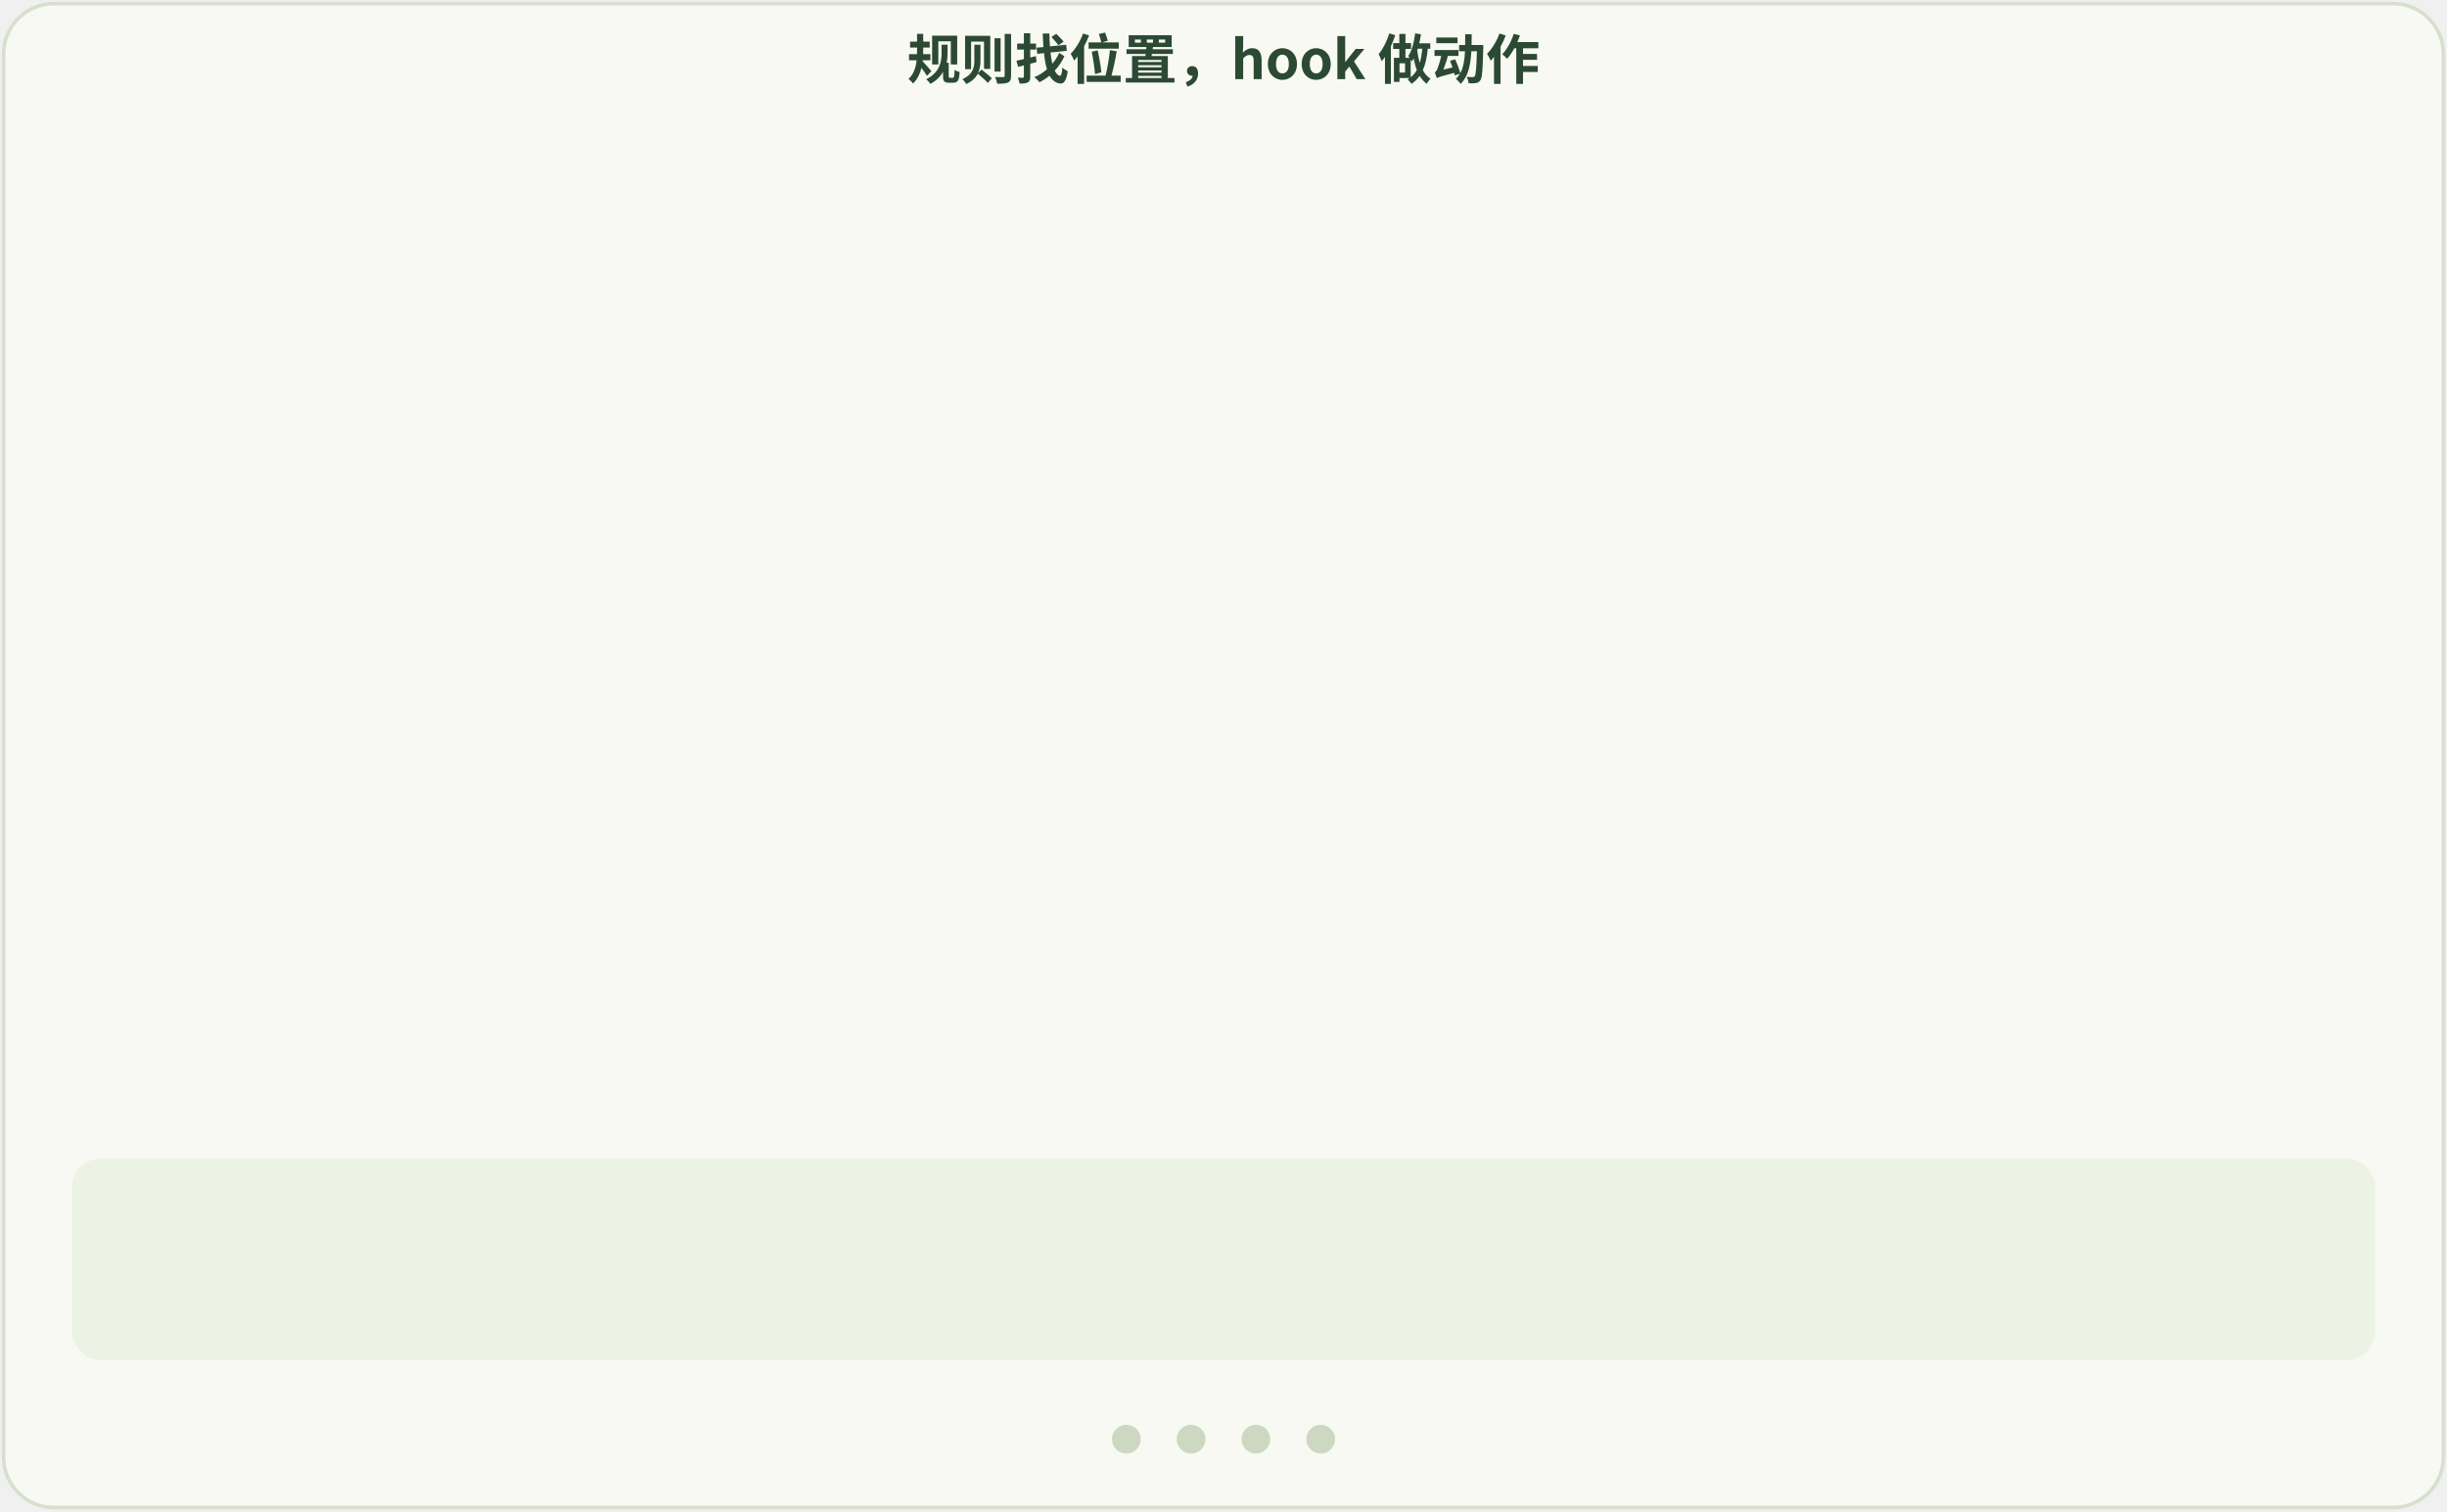
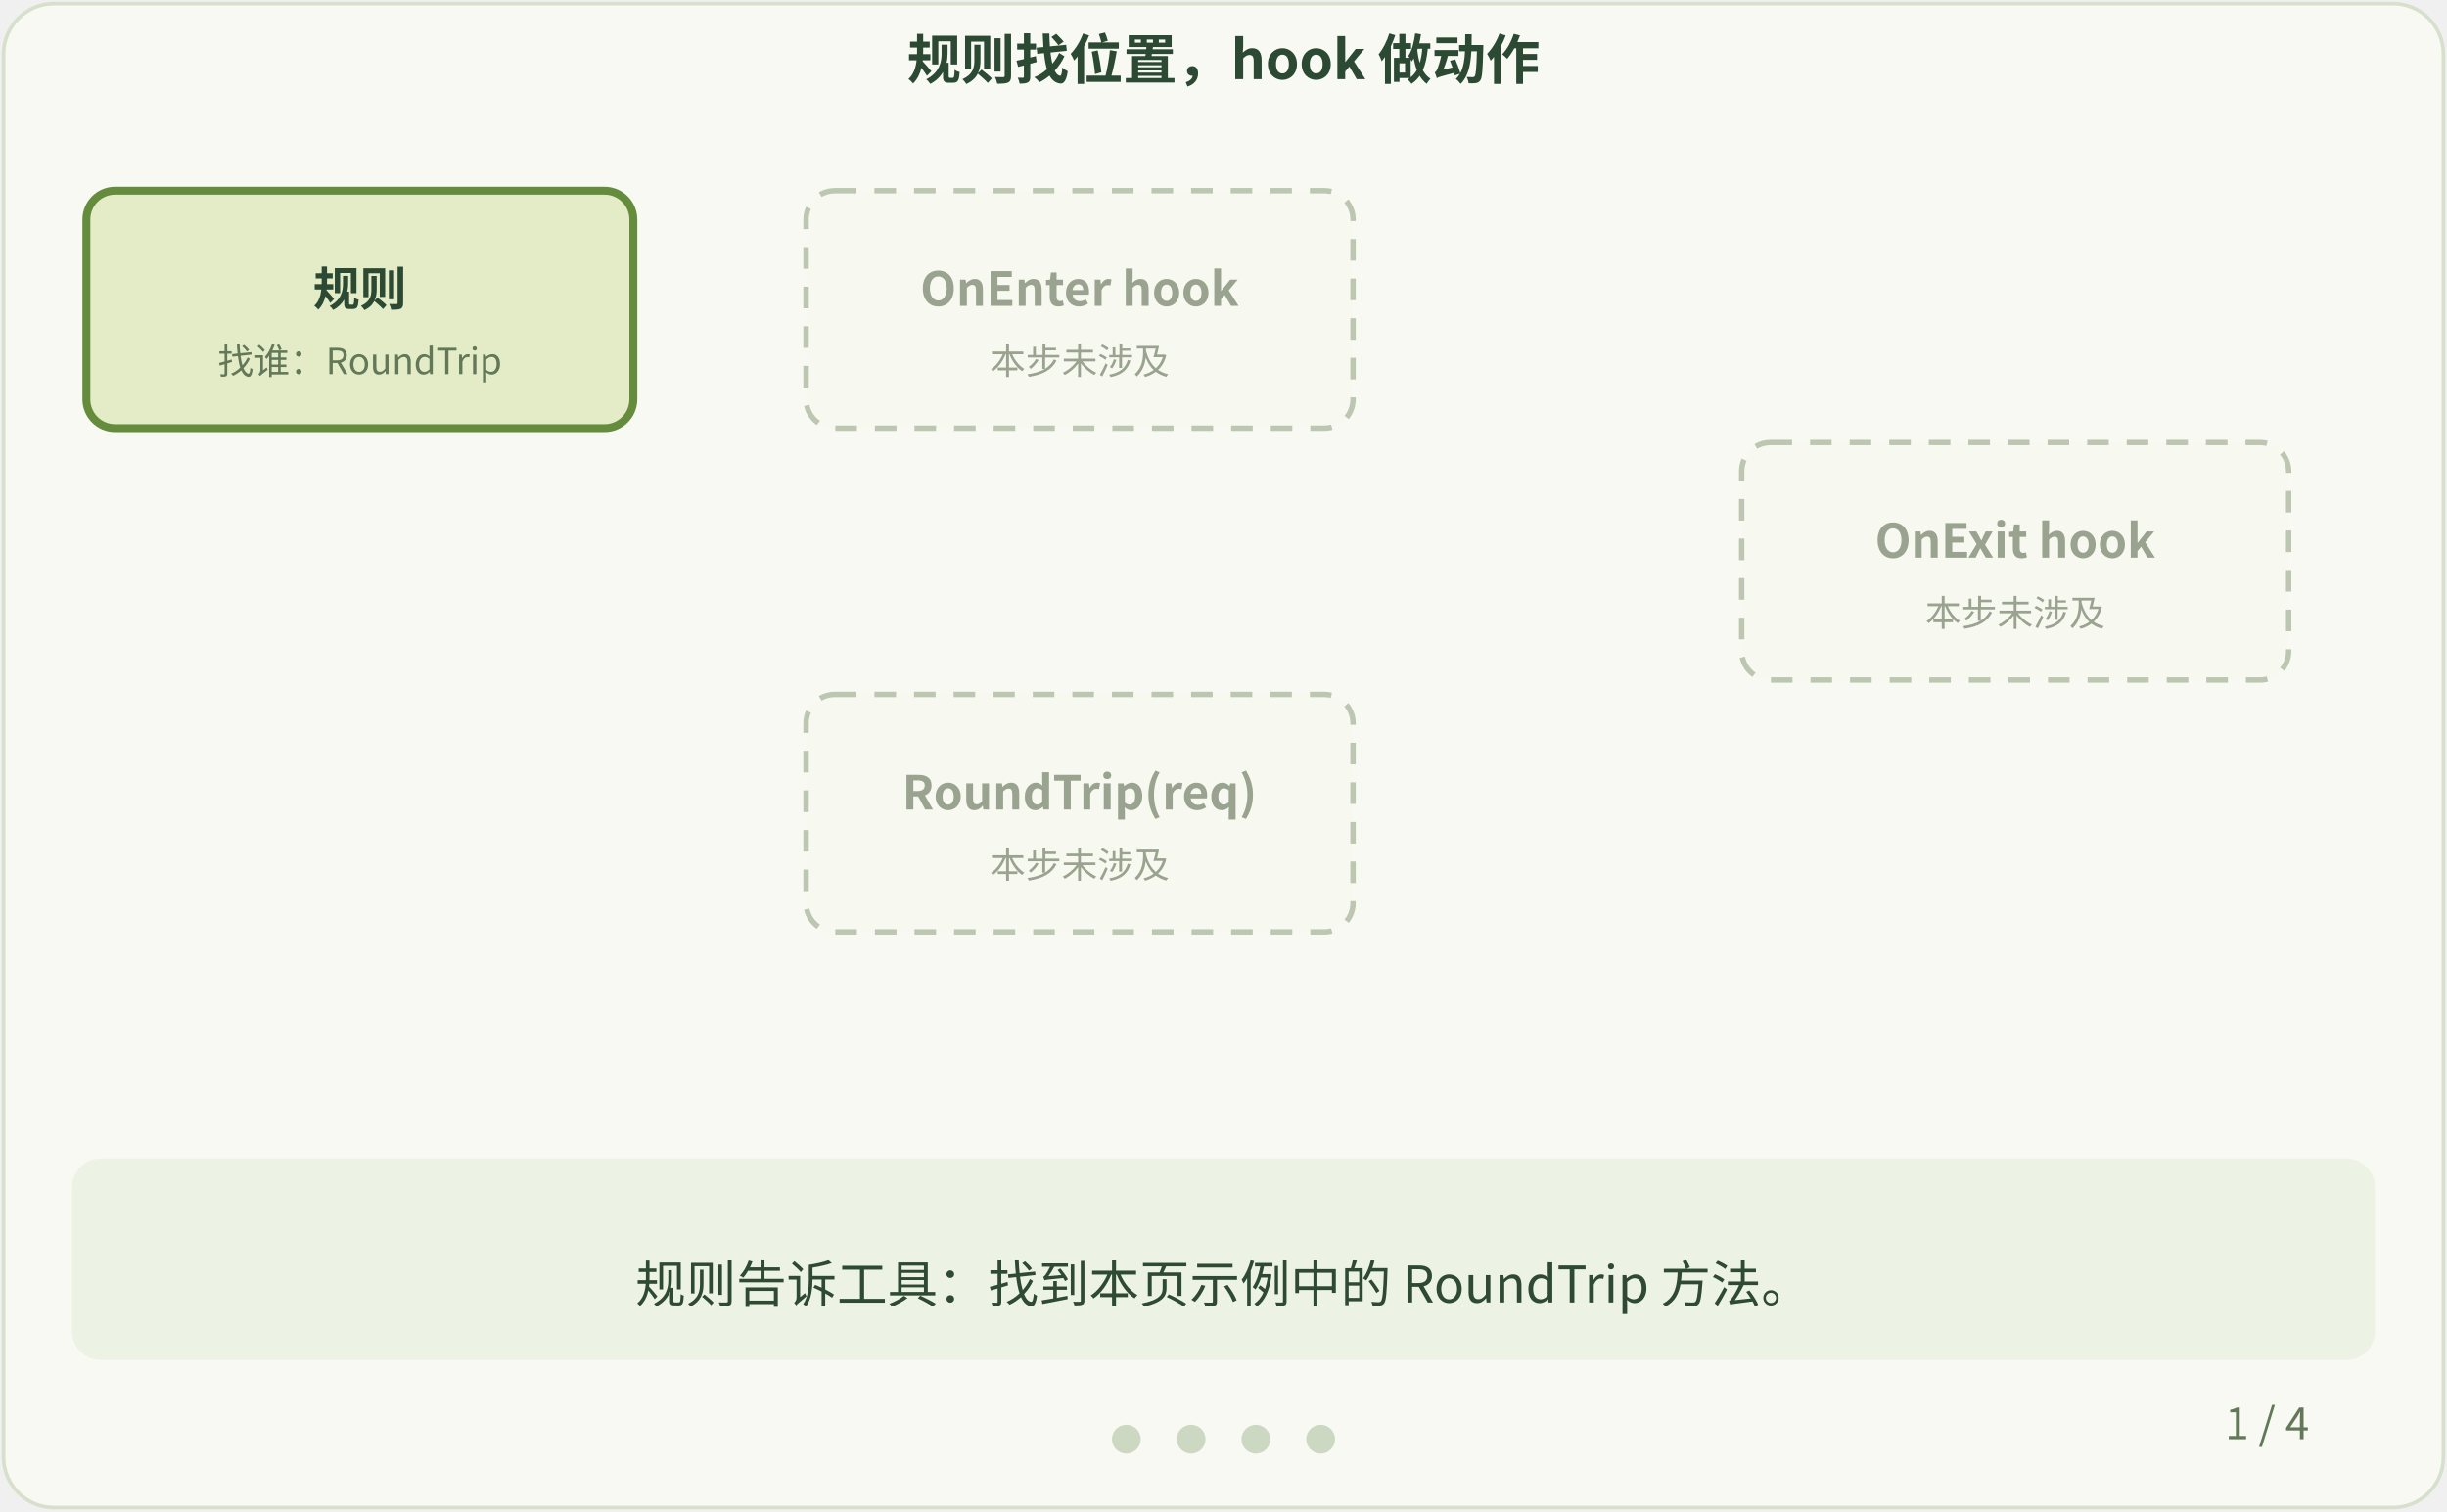
<svg xmlns="http://www.w3.org/2000/svg" width="680" height="420" viewBox="0 0 680 420" role="img" aria-labelledby="ls-hooks-zh-t ls-hooks-zh-d">
  <style>
text{font-family:-apple-system,BlinkMacSystemFont,"Segoe UI","PingFang SC","Hiragino Sans GB","Microsoft YaHei","Noto Sans CJK SC",sans-serif;text-anchor:middle}
.bg{fill:#f7f9f2;stroke:#d6e0cc}
.title{font-size:15px;font-weight:600;fill:#2c4933}
.node&gt;rect,.node&gt;path{fill:#fff;stroke:#a4b793;stroke-width:1.5}
.node.lit&gt;rect,.node.lit&gt;path{fill:#e3ecc7;stroke:#658b3c;stroke-width:2.2}
.node.future&gt;rect,.node.future&gt;path{fill:#f7f9f1;stroke:#bcc6b1;stroke-dasharray:6 5}
.node.future text{fill:#9aa38f}
.nlabel{font-size:13px;font-weight:600;fill:#2c4933}
.ndetail{font-size:10px;fill:#637859}
.edge&gt;path{fill:none;stroke:#b6c8a4;stroke-width:1.7}
.edge.flowing&gt;path{stroke:#7e9f4e;stroke-width:2.3;stroke-dasharray:7 5;animation:ls-hooks-zh-flow 1s linear infinite}
.edge.broken&gt;path{stroke:#b55b40;stroke-dasharray:5 5}
.elabel{font-size:10px;fill:#4f6e3c;paint-order:stroke;stroke:#f7f9f2;stroke-width:4px;stroke-linejoin:round}
.break{font-size:11px;font-weight:600;fill:#a7442e;paint-order:stroke;stroke:#f7f9f2;stroke-width:4px}
.dot{fill:#d9b44a;stroke:#7d6a24;stroke-width:1}
.note{font-size:14px;fill:#2f4a33}
+ .counter{font-size:12px;fill:#637859}
.notebg{fill:#edf3e4}
.pip{fill:#cdd8c3}
.pip-on{fill:#5c8b42;opacity:0}
.frame{opacity:0}
+ .f0{opacity:1}
@keyframes ls-hooks-zh-flow{to{stroke-dashoffset:-24}}
- @keyframes ls-hooks-zh-f0{0.00%{opacity:1}1.50%,23.50%{opacity:1}25.00%{opacity:0}100%{opacity:0}}.f0{animation:ls-hooks-zh-f0 14.4s linear infinite}@keyframes ls-hooks-zh-f1{0%,24.99%{opacity:0}25.00%{opacity:0}26.50%,48.50%{opacity:1}50.00%{opacity:0}100%{opacity:0}}.f1{animation:ls-hooks-zh-f1 14.4s linear infinite}@keyframes ls-hooks-zh-f2{0%,49.99%{opacity:0}50.00%{opacity:0}51.50%,73.50%{opacity:1}75.00%{opacity:0}100%{opacity:0}}.f2{animation:ls-hooks-zh-f2 14.4s linear infinite}@keyframes ls-hooks-zh-f3{0%,74.99%{opacity:0}75.00%{opacity:0}76.50%,98.50%{opacity:1}100.00%{opacity:1}}.f3{animation:ls-hooks-zh-f3 14.4s linear infinite}.p0{animation:ls-hooks-zh-f0 14.4s linear infinite}.p1{animation:ls-hooks-zh-f1 14.4s linear infinite}.p2{animation:ls-hooks-zh-f2 14.4s linear infinite}.p3{animation:ls-hooks-zh-f3 14.4s linear infinite}
- @media (prefers-reduced-motion:reduce){.frame,.pip-on{animation:none!important;opacity:0}.f3,.p3{opacity:1}.edge.flowing&gt;path{animation:none}.dot{display:none}}</style>
+ @keyframes ls-hooks-zh-f0{0.00%{opacity:1}1.50%,23.50%{opacity:1}25.00%{opacity:0}100%{opacity:0}}.f0{animation:ls-hooks-zh-f0 22s linear infinite}@keyframes ls-hooks-zh-f1{0%,24.99%{opacity:0}25.00%{opacity:0}26.50%,48.50%{opacity:1}50.00%{opacity:0}100%{opacity:0}}.f1{animation:ls-hooks-zh-f1 22s linear infinite}@keyframes ls-hooks-zh-f2{0%,49.99%{opacity:0}50.00%{opacity:0}51.50%,73.50%{opacity:1}75.00%{opacity:0}100%{opacity:0}}.f2{animation:ls-hooks-zh-f2 22s linear infinite}@keyframes ls-hooks-zh-f3{0%,74.99%{opacity:0}75.00%{opacity:0}76.50%,98.50%{opacity:1}100.00%{opacity:1}}.f3{animation:ls-hooks-zh-f3 22s linear infinite}.p0{animation:ls-hooks-zh-f0 22s linear infinite}.p1{animation:ls-hooks-zh-f1 22s linear infinite}.p2{animation:ls-hooks-zh-f2 22s linear infinite}.p3{animation:ls-hooks-zh-f3 22s linear infinite}
+ @media (prefers-reduced-motion:reduce),print{.frame,.pip-on{animation:none!important;opacity:0}.f3,.p3{opacity:1}.edge.flowing&gt;path{animation:none}.dot{display:none}}</style>
  <defs>
    <marker id="ls-hooks-zh-arr" markerWidth="8" markerHeight="8" refX="6" refY="4" orient="auto">
      <path d="M0 0L8 4L0 8Z" fill="#5c8b42" />
    </marker>
    <marker id="ls-hooks-zh-err" markerWidth="8" markerHeight="8" refX="6" refY="4" orient="auto">
      <path d="M0 0L8 4L0 8Z" fill="#b55b40" />
    </marker>
  </defs>
  <rect x="1" y="1" width="678" height="418" rx="14" class="bg" />
  <text x="340" y="22" class="title">规则找位置，hook 做动作</text>
  <g transform="translate(0 6)">
    <rect x="20" y="322" width="640" height="56" rx="8" class="notebg" transform="translate(0 -6)" />
    <g class="frame f0">
      <g class="node  lit">
        <rect x="24" y="47" width="152" height="66" rx="8" />
        <text x="100" y="79" class="nlabel">规则</text>
-         <text x="100" y="98" class="ndetail">找谁：FindRoom</text>
+         <text x="100" y="98" class="ndetail">找谁：RoundTrip</text>
      </g>
      <g class="node future ">
        <rect x="224" y="47" width="152" height="66" rx="8" />
        <text x="300" y="79" class="nlabel">OnEnter hook</text>
-         <text x="300" y="98" class="ndetail">尚未出现</text>
+         <text x="300" y="98" class="ndetail">本步未涉及</text>
      </g>
      <g class="node future ">
        <rect x="224" y="187" width="152" height="66" rx="8" />
-         <text x="300" y="219" class="nlabel">FindRoom(42)</text>
-         <text x="300" y="238" class="ndetail">尚未出现</text>
+         <text x="300" y="219" class="nlabel">RoundTrip(req)</text>
+         <text x="300" y="238" class="ndetail">本步未涉及</text>
      </g>
      <g class="node future ">
        <rect x="484" y="117" width="152" height="66" rx="8" />
        <text x="560" y="149" class="nlabel">OnExit hook</text>
-         <text x="560" y="168" class="ndetail">尚未出现</text>
+         <text x="560" y="168" class="ndetail">本步未涉及</text>
      </g>
      <text x="340" y="356" class="note">
-         <tspan x="340" dy="0">规则告诉工具要找哪个函数。</tspan>
+         <tspan x="340" dy="0">规则告诉工具：找到本页示例中的 RoundTrip 方法。</tspan>
      </text>
+       <text x="630" y="394" class="counter">1 / 4</text>
    </g>
    <g class="frame f1">
      <g class="edge flowing">
        <path d="M 176 80 C 200 80, 200 80, 224 80" marker-end="url(#ls-hooks-zh-arr)" />
        <text x="200" y="71" class="elabel">命中后绑定</text>
        <circle r="5" class="dot">
          <animateMotion path="M 176 80 C 200 80, 200 80, 224 80" dur="1.6s" repeatCount="indefinite" />
        </circle>
      </g>
      <g class="node  ">
        <rect x="24" y="47" width="152" height="66" rx="8" />
        <text x="100" y="79" class="nlabel">规则</text>
-         <text x="100" y="98" class="ndetail">找谁：FindRoom</text>
+         <text x="100" y="98" class="ndetail">找谁：RoundTrip</text>
      </g>
      <g class="node  lit">
        <rect x="224" y="47" width="152" height="66" rx="8" />
        <text x="300" y="79" class="nlabel">OnEnter hook</text>
        <text x="300" y="98" class="ndetail">进入时执行</text>
      </g>
      <g class="node future ">
        <rect x="224" y="187" width="152" height="66" rx="8" />
-         <text x="300" y="219" class="nlabel">FindRoom(42)</text>
-         <text x="300" y="238" class="ndetail">尚未出现</text>
+         <text x="300" y="219" class="nlabel">RoundTrip(req)</text>
+         <text x="300" y="238" class="ndetail">本步未涉及</text>
      </g>
      <g class="node future ">
        <rect x="484" y="117" width="152" height="66" rx="8" />
        <text x="560" y="149" class="nlabel">OnExit hook</text>
-         <text x="560" y="168" class="ndetail">尚未出现</text>
+         <text x="560" y="168" class="ndetail">本步未涉及</text>
      </g>
      <text x="340" y="356" class="note">
-         <tspan x="340" dy="0">调用目标函数时，先执行 OnEnter hook。</tspan>
+         <tspan x="340" dy="0">调用目标方法时，先执行 OnEnter hook。</tspan>
      </text>
+       <text x="630" y="394" class="counter">2 / 4</text>
    </g>
    <g class="frame f2">
      <g class="edge ">
        <path d="M 176 80 C 200 80, 200 80, 224 80" marker-end="url(#ls-hooks-zh-arr)" />
        <text x="200" y="71" class="elabel">命中后绑定</text>
      </g>
      <g class="edge flowing">
        <path d="M 300 113 C 300 150, 300 150, 300 187" marker-end="url(#ls-hooks-zh-arr)" />
        <text x="300" y="141" class="elabel">先执行</text>
        <circle r="5" class="dot">
          <animateMotion path="M 300 113 C 300 150, 300 150, 300 187" dur="1.6s" repeatCount="indefinite" />
        </circle>
      </g>
      <g class="node  ">
        <rect x="24" y="47" width="152" height="66" rx="8" />
        <text x="100" y="79" class="nlabel">规则</text>
-         <text x="100" y="98" class="ndetail">找谁：FindRoom</text>
+         <text x="100" y="98" class="ndetail">找谁：RoundTrip</text>
      </g>
      <g class="node  ">
        <rect x="224" y="47" width="152" height="66" rx="8" />
        <text x="300" y="79" class="nlabel">OnEnter hook</text>
        <text x="300" y="98" class="ndetail">进入时执行</text>
      </g>
      <g class="node  lit">
        <rect x="224" y="187" width="152" height="66" rx="8" />
-         <text x="300" y="219" class="nlabel">FindRoom(42)</text>
-         <text x="300" y="238" class="ndetail">原函数体不变</text>
+         <text x="300" y="219" class="nlabel">RoundTrip(req)</text>
+         <text x="300" y="238" class="ndetail">执行原函数体</text>
      </g>
      <g class="node future ">
        <rect x="484" y="117" width="152" height="66" rx="8" />
        <text x="560" y="149" class="nlabel">OnExit hook</text>
-         <text x="560" y="168" class="ndetail">尚未出现</text>
+         <text x="560" y="168" class="ndetail">本步未涉及</text>
      </g>
      <text x="340" y="356" class="note">
-         <tspan x="340" dy="0">然后执行原来的函数体，结果不变。</tspan>
+         <tspan x="340" dy="0">然后执行原来的函数体。</tspan>
      </text>
+       <text x="630" y="394" class="counter">3 / 4</text>
    </g>
    <g class="frame f3">
      <g class="edge ">
        <path d="M 176 80 C 200 80, 200 80, 224 80" marker-end="url(#ls-hooks-zh-arr)" />
        <text x="200" y="71" class="elabel">命中后绑定</text>
      </g>
      <g class="edge ">
        <path d="M 300 113 C 300 150, 300 150, 300 187" marker-end="url(#ls-hooks-zh-arr)" />
        <text x="300" y="141" class="elabel">先执行</text>
      </g>
      <g class="edge flowing">
        <path d="M 300 187 C 300 185, 560 185, 560 183" marker-end="url(#ls-hooks-zh-arr)" />
        <text x="430" y="176" class="elabel">再执行</text>
        <circle r="5" class="dot">
          <animateMotion path="M 300 187 C 300 185, 560 185, 560 183" dur="1.6s" repeatCount="indefinite" />
        </circle>
      </g>
      <g class="node  ">
        <rect x="24" y="47" width="152" height="66" rx="8" />
        <text x="100" y="79" class="nlabel">规则</text>
-         <text x="100" y="98" class="ndetail">找谁：FindRoom</text>
+         <text x="100" y="98" class="ndetail">找谁：RoundTrip</text>
      </g>
      <g class="node  ">
        <rect x="224" y="47" width="152" height="66" rx="8" />
        <text x="300" y="79" class="nlabel">OnEnter hook</text>
        <text x="300" y="98" class="ndetail">进入时执行</text>
      </g>
      <g class="node  ">
        <rect x="224" y="187" width="152" height="66" rx="8" />
-         <text x="300" y="219" class="nlabel">FindRoom(42)</text>
-         <text x="300" y="238" class="ndetail">原函数体不变</text>
+         <text x="300" y="219" class="nlabel">RoundTrip(req)</text>
+         <text x="300" y="238" class="ndetail">执行原函数体</text>
      </g>
      <g class="node  lit">
        <rect x="484" y="117" width="152" height="66" rx="8" />
        <text x="560" y="149" class="nlabel">OnExit hook</text>
        <text x="560" y="168" class="ndetail">返回时执行</text>
      </g>
      <text x="340" y="356" class="note">
-         <tspan x="340" dy="0">函数返回时，再执行 OnExit hook。</tspan>
+         <tspan x="340" dy="0">函数返回时，再执行 OnExit hook；本例只观察，不改返回值。</tspan>
      </text>
+       <text x="630" y="394" class="counter">4 / 4</text>
    </g>
  </g>
  <circle cx="313" cy="400" r="4" class="pip" />
  <circle cx="331" cy="400" r="4" class="pip" />
  <circle cx="349" cy="400" r="4" class="pip" />
  <circle cx="367" cy="400" r="4" class="pip" />
  <circle cx="313" cy="400" r="4" class="pip-on p0" />
  <circle cx="331" cy="400" r="4" class="pip-on p1" />
  <circle cx="349" cy="400" r="4" class="pip-on p2" />
  <circle cx="367" cy="400" r="4" class="pip-on p3" />
</svg>
